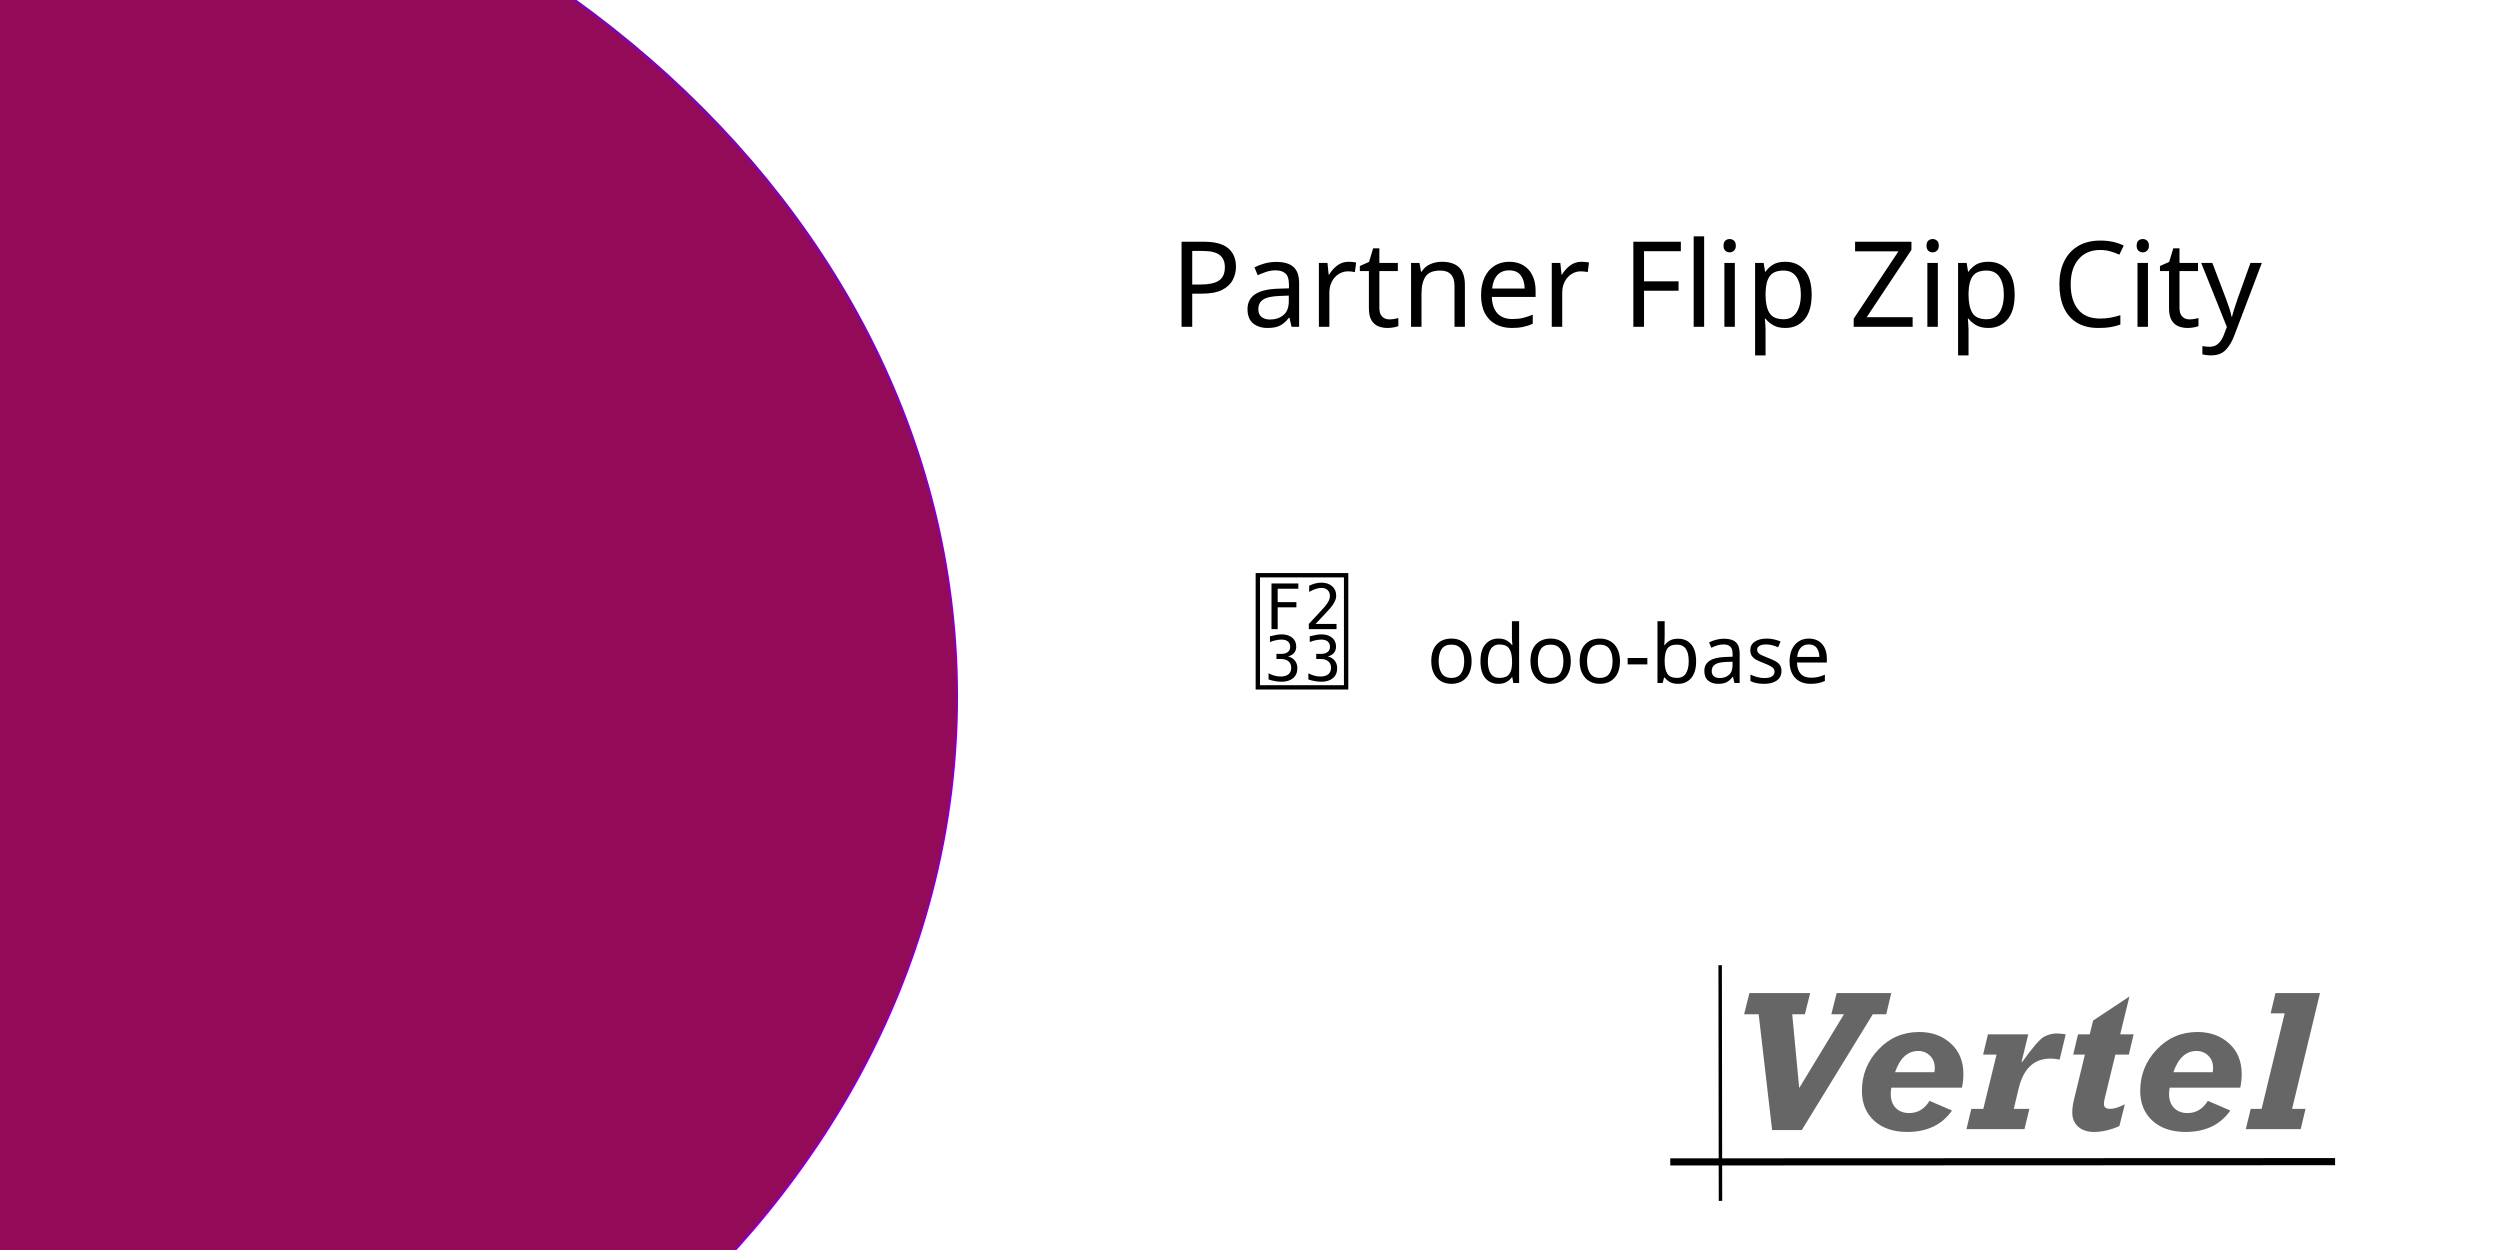
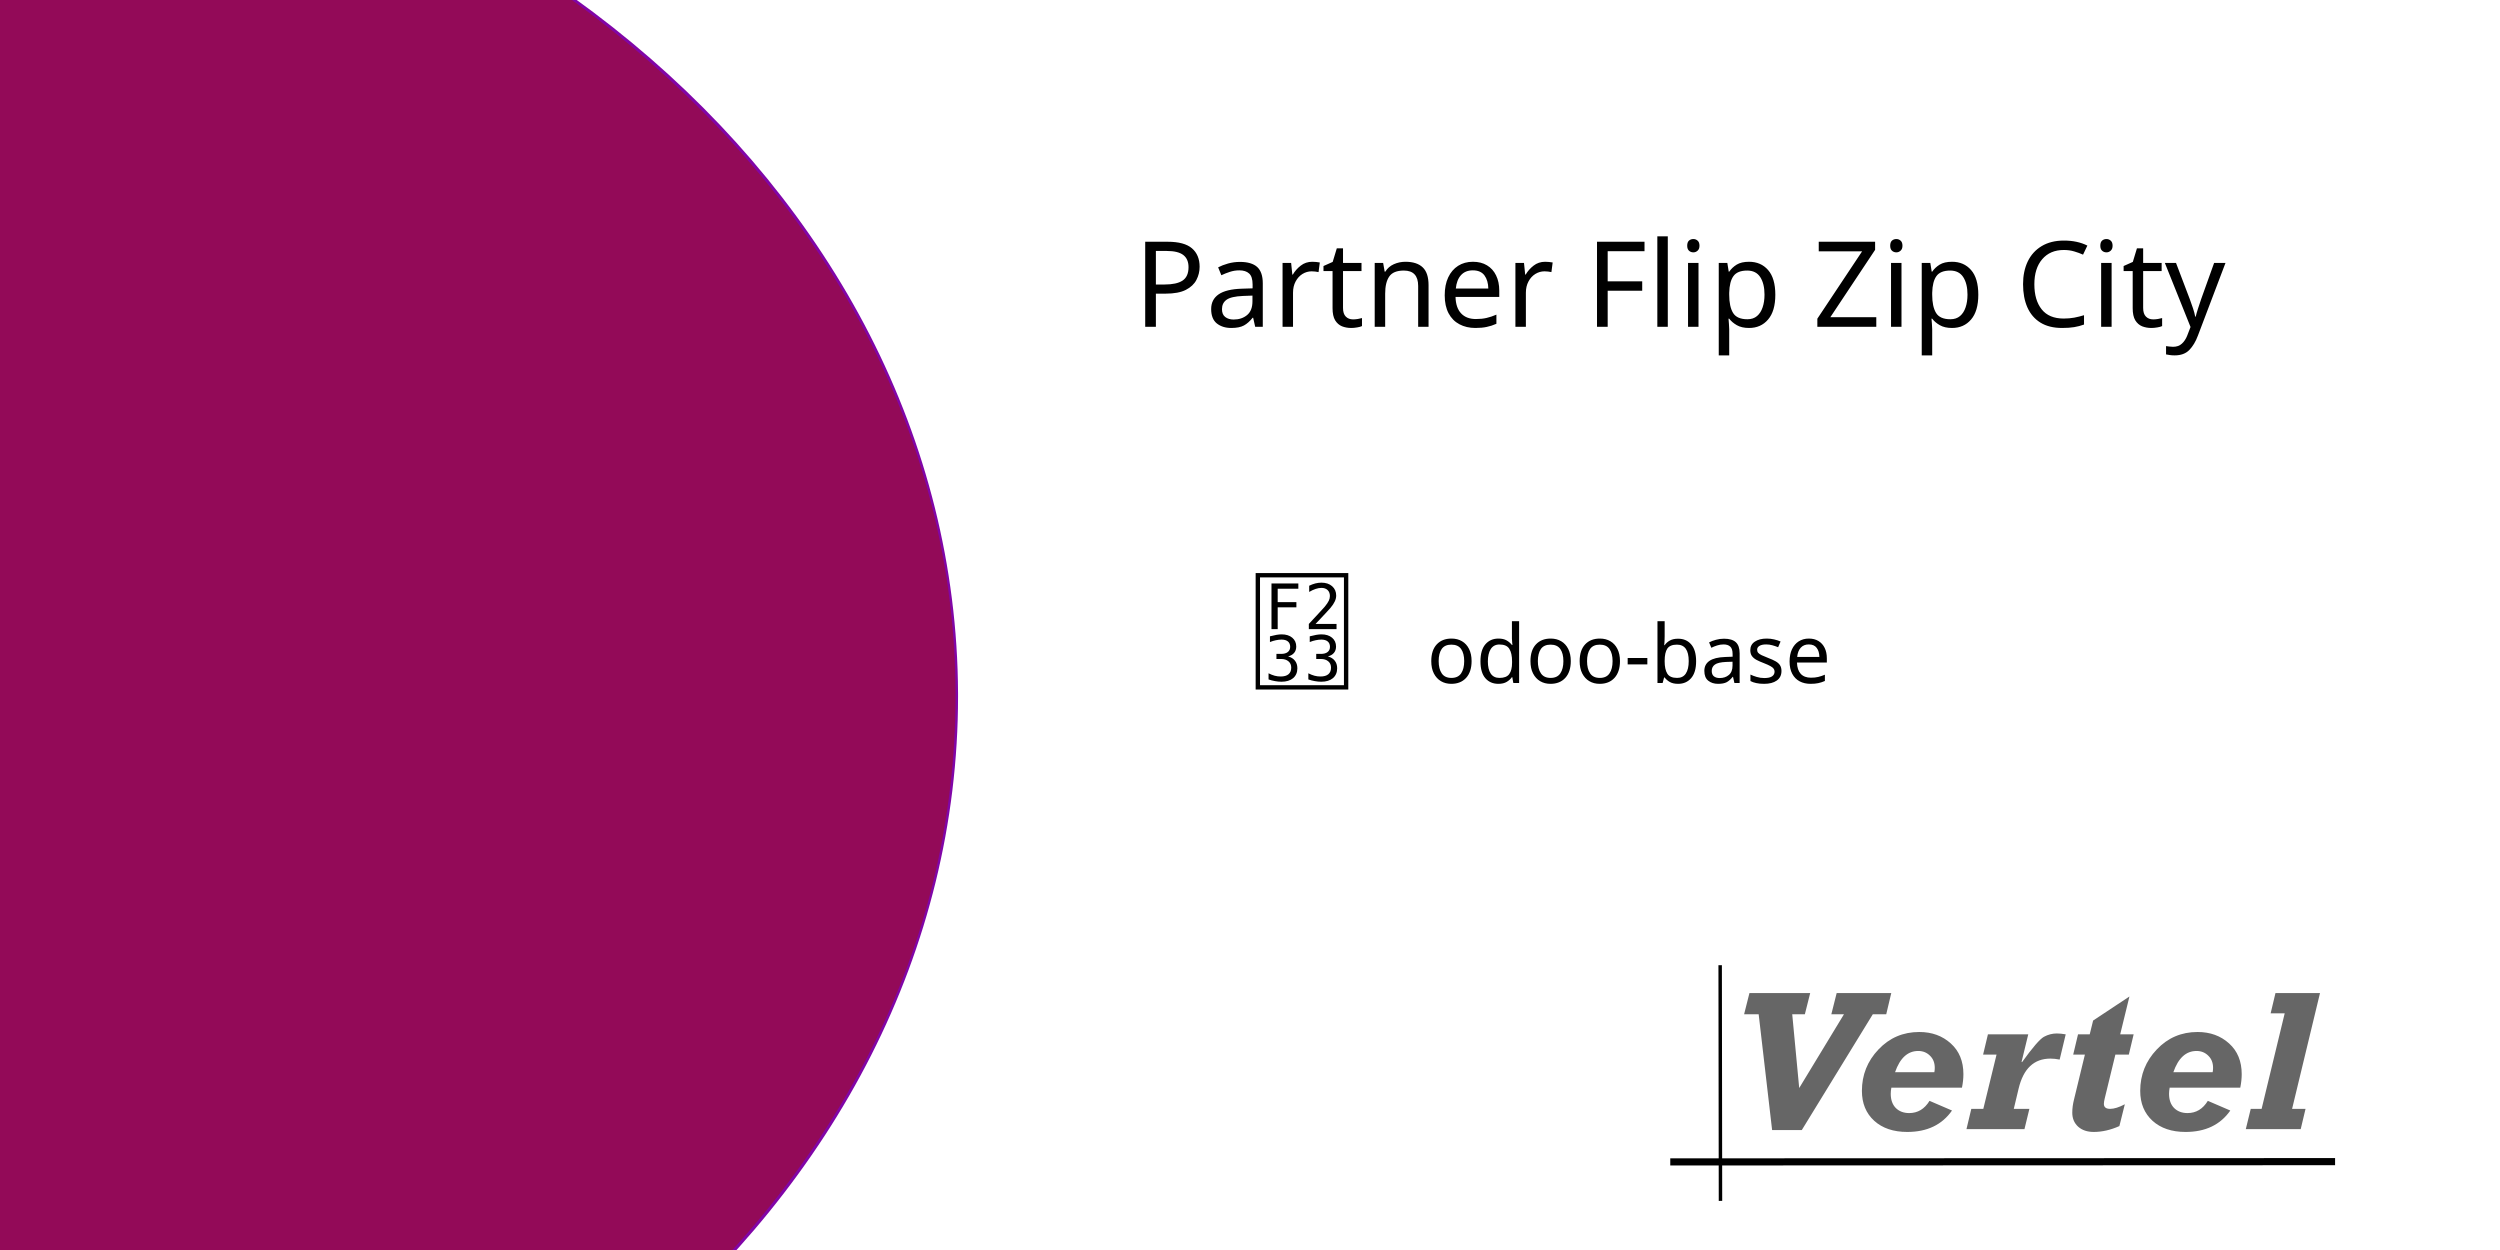
<svg xmlns="http://www.w3.org/2000/svg" xmlns:ns1="http://www.openswatchbook.org/uri/2009/osb" width="560px" height="280px" viewBox="0 0 560 280" version="1.1" id="SVGRoot">
  <defs id="defs1502">
    <linearGradient id="linearGradient4211" ns1:paint="solid">
      <stop style="stop-color:#930a57;stop-opacity:0.65;" offset="0" id="stop4209" />
    </linearGradient>
    <linearGradient id="linearGradient-1" y2="145.475" x2="79.832" y1="-2.918" x1="66.881" gradientTransform="scale(1.759747,0.5682636)" gradientUnits="userSpaceOnUse">
      <stop id="stop833" offset="0%" stop-color="#222357" />
      <stop id="stop835" offset="100%" stop-color="#254AA5" />
    </linearGradient>
  </defs>
  <g id="layer1">
    <g id="g1954" transform="matrix(0.8140175,0,0,1.211041,87.96433,13.73955)" style="stroke-width:1.007">
      <rect y="-17.523" x="-133" height="241.115" width="717.429" id="rect1936" style="opacity:1;vector-effect:none;fill:#ffffff;fill-opacity:1;fill-rule:evenodd;stroke-width:1.007;stroke-linecap:butt;stroke-linejoin:miter;stroke-miterlimit:4;stroke-dasharray:none;stroke-dashoffset:0;stroke-opacity:1" />
    </g>
    <path style="opacity:1;fill:#8105a7;fill-opacity:1;fill-rule:nonzero;stroke:none;stroke-width:1.543;stroke-linejoin:miter;stroke-miterlimit:4;stroke-dasharray:none;stroke-dashoffset:2.498;stroke-opacity:1;paint-order:fill markers stroke" id="path1226" d="M 214.603,156 A 247.603,206.465 0 0 1 -32.791,362.465 247.603,206.465 0 0 1 -280.603,156.348 247.603,206.465 0 0 1 -33.626,-50.464 247.603,206.465 0 0 1 214.602,155.304" />
    <path style="opacity:1;fill:#930a58;fill-opacity:1;stroke:#4b1f50;stroke-opacity:1;stroke-width:0;stroke-miterlimit:4;stroke-dasharray:none" d="m -51.3,361.519 c -98.937,-6.343 -183.741,-61.307 -215.89,-139.926 -5.442,-13.309 -8.941,-26.314 -11.188,-41.589 -2.27,-15.43 -1.508,-43.958 1.557,-58.304 12.904,-60.404 55.915,-112.333 118.4,-142.947 25.918,-12.698 53.105,-21.153 82.215,-25.568 19.953,-3.026 52.933,-3.726 73.407,-1.558 61.621,6.525 115.552,30.504 156.207,69.451 C 202.876,68.471 223.453,130.962 210.051,193.108 198.085,248.6 157.667,298.661 99.805,329.66 56.02,353.118 0.439,364.836 -51.3,361.519 Z" id="path2210" />
    <g id="g1224" transform="matrix(0.5980845,0,0,0.5980845,373.3415,215.8158)">
      <path d="m 216.891,62.041 1.845,-7.582 h 4.074 l 8.648,-35.786 h -5.265 l 1.806,-7.582 h 16.68 l -10.454,43.368 h 5.035 l -1.806,7.582 h -20.562 m -14.22,-10.586 8.417,3.626 c -3.741,5.348 -9.327,8.022 -16.757,8.022 -5.176,-2.4e-5 -9.301,-1.392 -12.376,-4.176 -3.075,-2.808 -4.612,-6.544 -4.612,-11.208 0,-5.983 2.063,-11.147 6.188,-15.494 4.125,-4.371 9.224,-6.557 15.297,-6.557 4.715,2.4e-5 8.648,1.429 11.799,4.286 3.152,2.833 4.727,6.666 4.727,11.501 -6e-5,1.612 -0.179,3.297 -0.538,5.055 h -26.442 c -0.154,0.806 -0.231,1.575 -0.231,2.308 -3e-5,2.247 0.628,4.017 1.883,5.311 1.281,1.27 2.959,1.905 5.035,1.905 3.203,0 5.739,-1.526 7.61,-4.579 M 189.756,40.723 h 14.72 c 0.102,-0.537 0.154,-1.074 0.154,-1.612 -2e-5,-1.905 -0.602,-3.431 -1.806,-4.579 -1.179,-1.172 -2.639,-1.758 -4.381,-1.758 -3.946,2.4e-5 -6.841,2.649 -8.686,7.948 m -18.179,12.014 -2.037,8.168 c -3.28,1.465 -6.483,2.198 -9.608,2.198 -2.409,-2.4e-5 -4.356,-0.659 -5.842,-1.978 -1.461,-1.343 -2.191,-3.089 -2.191,-5.238 0,-1.587 0.218,-3.236 0.653,-4.945 l 4.074,-16.813 h -4.381 l 1.806,-7.582 h 4.381 l 1.268,-5.165 13.606,-9.011 -3.459,14.175 h 5.035 l -1.806,7.582 h -5.035 l -3.997,16.446 c -0.205,0.83 -0.307,1.502 -0.307,2.015 -3e-5,1.245 0.781,1.868 2.344,1.868 1.486,0 3.318,-0.574 5.496,-1.722 m -59.303,9.304 1.806,-7.582 h 4.497 l 4.958,-20.329 h -5.035 l 1.806,-7.582 h 15.104 l -2.498,10.293 0.154,0.147 c 3.971,-5.519 6.713,-8.693 8.225,-9.523 1.537,-0.83 3.139,-1.245 4.804,-1.245 0.974,4.8e-5 2.088,0.11 3.344,0.33 l -2.268,9.45 c -1.23,-0.244 -2.383,-0.366 -3.459,-0.366 -6.149,2.4e-5 -10.121,3.748 -11.914,11.245 l -1.806,7.582 h 5.842 l -1.845,7.582 h -21.715 m -13.836,-10.586 8.417,3.626 c -3.741,5.348 -9.327,8.022 -16.757,8.022 -5.176,-2.4e-5 -9.301,-1.392 -12.376,-4.176 -3.075,-2.808 -4.612,-6.544 -4.612,-11.208 -8e-6,-5.983 2.063,-11.147 6.188,-15.494 4.125,-4.371 9.224,-6.557 15.297,-6.557 4.715,2.4e-5 8.648,1.429 11.799,4.286 3.152,2.833 4.727,6.666 4.727,11.501 -5e-5,1.612 -0.179,3.297 -0.538,5.055 H 84.14 c -0.154,0.806 -0.231,1.575 -0.231,2.308 -1.2e-5,2.247 0.628,4.017 1.883,5.311 1.281,1.27 2.959,1.905 5.035,1.905 3.203,0 5.739,-1.526 7.61,-4.579 M 85.524,40.723 h 14.72 c 0.102,-0.537 0.154,-1.074 0.154,-1.612 -4e-5,-1.905 -0.602,-3.431 -1.806,-4.579 -1.179,-1.172 -2.639,-1.758 -4.381,-1.758 -3.946,2.4e-5 -6.841,2.649 -8.686,7.948 M 39.48,62.407 34.445,19.039 h -5.458 l 1.999,-7.948 h 22.753 l -1.999,7.948 H 47.013 l 2.614,27.618 16.757,-27.618 h -4.727 l 1.999,-7.948 H 84.102 l -1.883,7.948 H 77.184 L 50.588,62.407 H 39.48" style="font-style:italic;font-variant:normal;font-weight:bold;font-stretch:normal;font-size:32px;font-family:Rockwell;writing-mode:lr-tb;text-anchor:start;fill:#666666;fill-opacity:1;stroke:none;stroke-width:3pt;stroke-linecap:butt;stroke-linejoin:miter;stroke-opacity:1" id="text1583" />
      <path d="m 20.023,0.646 0.118,88.281" style="fill:#000000;fill-opacity:0.738;fill-rule:evenodd;stroke:#000000;stroke-width:1.293;stroke-linecap:butt;stroke-linejoin:round;stroke-miterlimit:4;stroke-opacity:1" id="path1586" />
      <path d="M 1.335,74.326 250.328,74.222" style="fill:#000000;fill-opacity:0.738;fill-rule:evenodd;stroke:#000000;stroke-width:2.67;stroke-linecap:butt;stroke-linejoin:round;stroke-miterlimit:4;stroke-opacity:1" id="path1587" />
    </g>
    <text xml:space="preserve" style="font-style:normal;font-variant:normal;font-weight:normal;font-stretch:normal;font-size:18.213px;line-height:125%;font-family:Ubuntu;-inkscape-font-specification:'Ubuntu, Normal';text-align:start;letter-spacing:0px;word-spacing:0px;writing-mode:lr-tb;text-anchor:start;fill:#000000;fill-opacity:1;stroke:none;stroke-width:1px;stroke-linecap:butt;stroke-linejoin:miter;stroke-opacity:1" x="319.607" y="152.995" id="text2039">
      <tspan id="tspan2037" x="319.607" y="152.995" style="stroke-width:1px">odoo-base</tspan>
      <tspan x="319.607" y="175.761" style="stroke-width:1px" id="tspan2041" />
    </text>
    <text xml:space="preserve" style="font-style:normal;font-variant:normal;font-weight:500;font-stretch:normal;font-size:31.134px;line-height:1.25;font-family:'Futura PT';-inkscape-font-specification:'Futura PT, Medium';font-variant-ligatures:normal;font-variant-caps:normal;font-variant-numeric:normal;font-feature-settings:normal;text-align:start;letter-spacing:0px;word-spacing:0px;writing-mode:lr-tb;text-anchor:start;fill:#000000;fill-opacity:0;stroke:none;stroke-width:1" x="290.98" y="-104.525" id="text827">
      <tspan id="tspan825" x="290.98" y="-104.525" style="fill:#000000;fill-opacity:1;stroke-width:1"></tspan>
    </text>
    <text xml:space="preserve" style="font-style:normal;font-variant:normal;font-weight:500;font-stretch:normal;font-size:36.441px;line-height:1.25;font-family:'Futura PT';-inkscape-font-specification:'Futura PT, Medium';font-variant-ligatures:normal;font-variant-caps:normal;font-variant-numeric:normal;font-feature-settings:normal;text-align:start;letter-spacing:0px;word-spacing:0px;writing-mode:lr-tb;text-anchor:start;fill:#ffffff;fill-opacity:0;stroke:none;stroke-width:1" x="351.745" y="-100.835" id="text823">
      <tspan id="tspan821" x="351.745" y="-100.835" style="fill:#000000;fill-opacity:1;stroke-width:1"></tspan>
    </text>
-     <text xml:space="preserve" style="font-style:normal;font-variant:normal;font-weight:normal;font-stretch:normal;font-size:15px;line-height:125%;font-family:Ubuntu;-inkscape-font-specification:'Ubuntu, Normal';text-align:center;letter-spacing:0px;word-spacing:0px;writing-mode:lr-tb;text-anchor:middle;fill:#000000;fill-opacity:1;stroke:none;stroke-width:1px;stroke-linecap:butt;stroke-linejoin:miter;stroke-opacity:1" x="394.106" y="73.2" id="text2035">
-       <tspan x="394.106" y="73.2" style="font-style:normal;font-variant:normal;font-weight:normal;font-stretch:normal;font-size:26.667px;font-family:Ubuntu;-inkscape-font-specification:'Ubuntu, Normal';font-variant-ligatures:normal;font-variant-caps:normal;font-variant-numeric:normal;font-feature-settings:normal;text-align:center;writing-mode:lr-tb;text-anchor:middle;stroke-width:1px" id="tspan847">Partner Flip Zip City</tspan>
+     <text xml:space="preserve" style="font-style:normal;font-variant:normal;font-weight:normal;font-stretch:normal;font-size:15px;line-height:125%;font-family:Ubuntu;-inkscape-font-specification:'Ubuntu, Normal';text-align:center;letter-spacing:0px;word-spacing:0px;writing-mode:lr-tb;text-anchor:end;fill:#000000;fill-opacity:1;stroke:none;stroke-width:1px;stroke-linecap:butt;stroke-linejoin:miter;stroke-opacity:1" x="518.0" y="73.2" id="text2035">
+       <tspan x="518.0" y="73.2" style="font-style:normal;font-variant:normal;font-weight:normal;font-stretch:normal;font-size:26.667px;font-family:Ubuntu;-inkscape-font-specification:'Ubuntu, Normal';font-variant-ligatures:normal;font-variant-caps:normal;font-variant-numeric:normal;font-feature-settings:normal;text-align:center;writing-mode:lr-tb;text-anchor:end;stroke-width:1px" id="tspan847">Partner Flip Zip City</tspan>
    </text>
    <flowRoot xml:space="preserve" id="flowRoot844" style="fill:black;fill-opacity:1;stroke:none;font-family:'Futura PT';font-style:normal;font-weight:500;font-size:53.333px;line-height:1.25;letter-spacing:0px;word-spacing:0px;-inkscape-font-specification:'Futura PT, Medium';font-stretch:normal;font-variant:normal;text-anchor:start;text-align:start;writing-mode:lr;font-variant-ligatures:normal;font-variant-caps:normal;font-variant-numeric:normal;font-feature-settings:normal">
      <flowRegion id="flowRegion846">
        <rect id="rect848" width="100" height="83" x="206" y="-32" />
      </flowRegion>
      <flowPara id="flowPara850" />
    </flowRoot>
    <text id="text845" y="-106.525" x="113.98" style="font-style:normal;font-variant:normal;font-weight:500;font-stretch:normal;font-size:31.134px;line-height:1.25;font-family:'Futura PT';-inkscape-font-specification:'Futura PT, Medium';font-variant-ligatures:normal;font-variant-caps:normal;font-variant-numeric:normal;font-feature-settings:normal;text-align:start;letter-spacing:0px;word-spacing:0px;writing-mode:lr-tb;text-anchor:start;fill:#000000;fill-opacity:0;stroke:none;stroke-width:1" xml:space="preserve">
      <tspan style="fill:#000000;fill-opacity:1;stroke-width:1" y="-106.525" x="113.98" id="tspan843"></tspan>
    </text>
    <text id="text845-7" y="-94.325" x="178.433" style="font-style:normal;font-variant:normal;font-weight:500;font-stretch:normal;font-size:31.134px;line-height:1.25;font-family:'Futura PT';-inkscape-font-specification:'Futura PT, Medium';font-variant-ligatures:normal;font-variant-caps:normal;font-variant-numeric:normal;font-feature-settings:normal;text-align:start;letter-spacing:0px;word-spacing:0px;writing-mode:lr-tb;text-anchor:start;fill:#000000;fill-opacity:0;stroke:none;stroke-width:1" xml:space="preserve">
      <tspan style="fill:#000000;fill-opacity:1;stroke-width:1" y="-94.325" x="178.433" id="tspan843-0"></tspan>
    </text>
    <text id="text845-2" y="152.506" x="280.29" style="font-style:normal;font-variant:normal;font-weight:500;font-stretch:normal;font-size:30.848px;line-height:1.25;font-family:'Futura PT';-inkscape-font-specification:'Futura PT, Medium';font-variant-ligatures:normal;font-variant-caps:normal;font-variant-numeric:normal;font-feature-settings:normal;text-align:start;letter-spacing:0px;word-spacing:0px;writing-mode:lr-tb;text-anchor:start;fill:#000000;fill-opacity:0;stroke:none;stroke-width:1" xml:space="preserve">
      <tspan style="fill:#000000;fill-opacity:1;stroke-width:1" y="152.506" x="280.29" id="tspan843-9"></tspan>
    </text>
  </g>
</svg>
